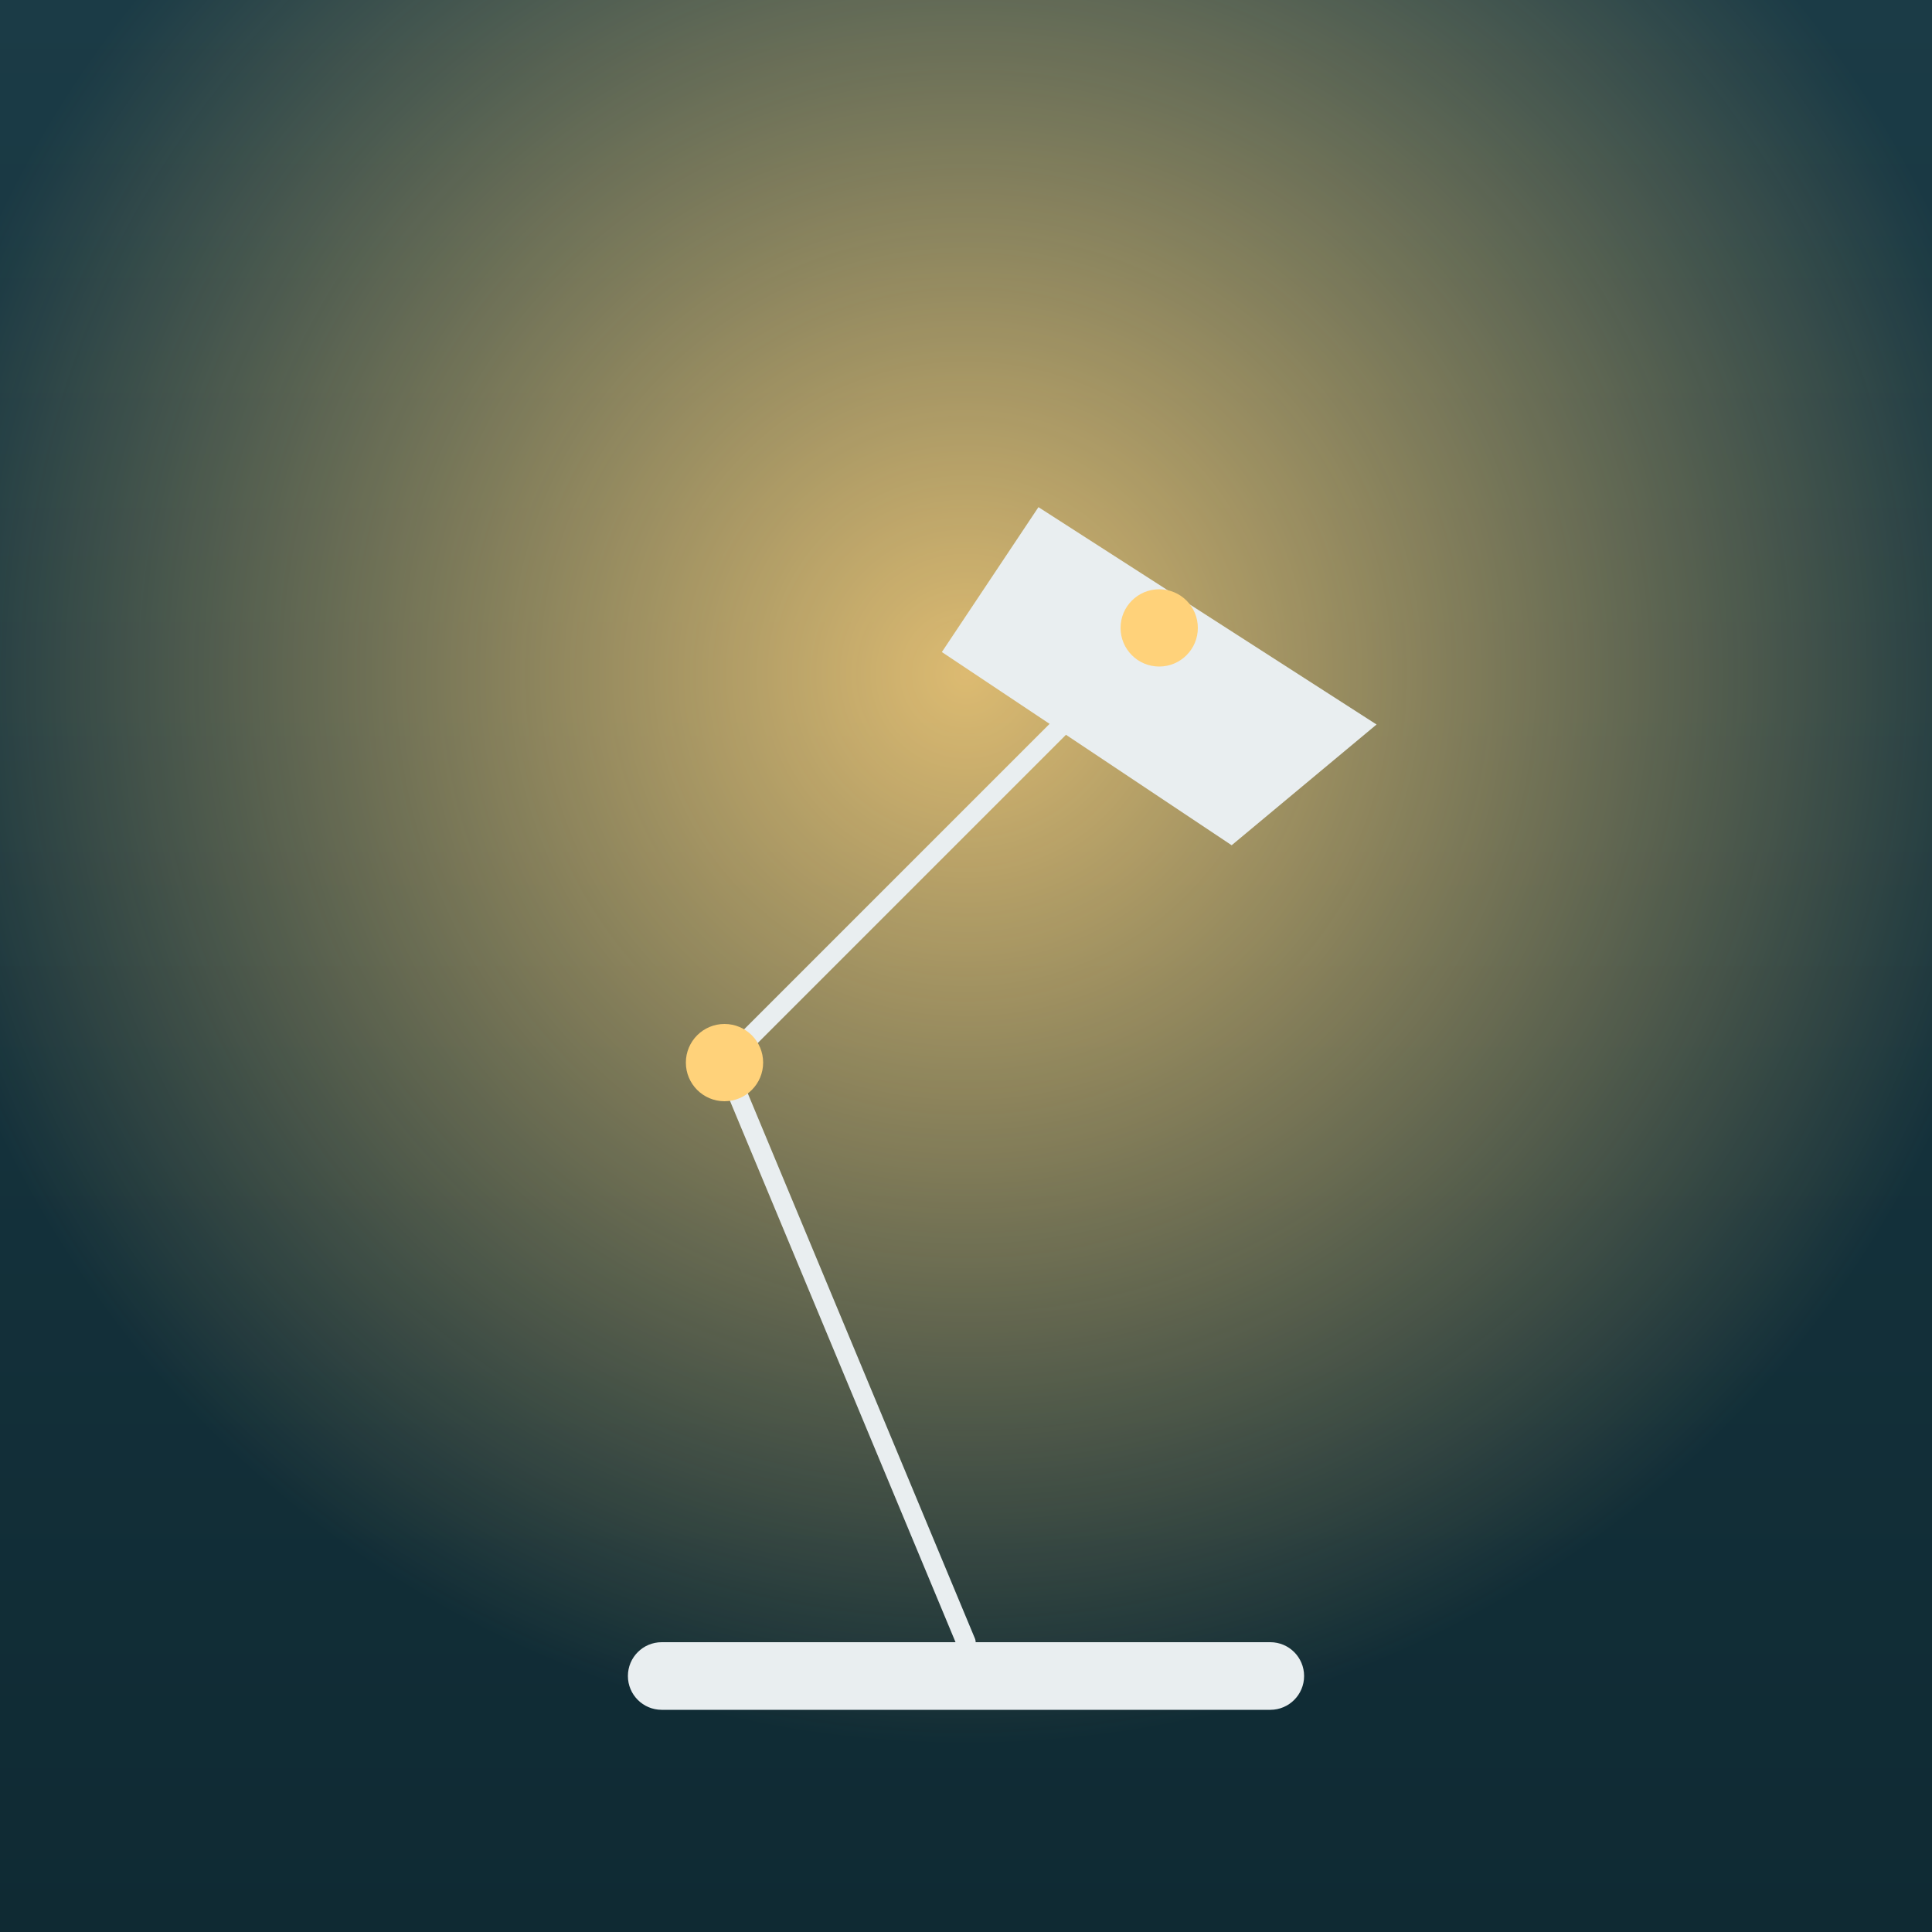
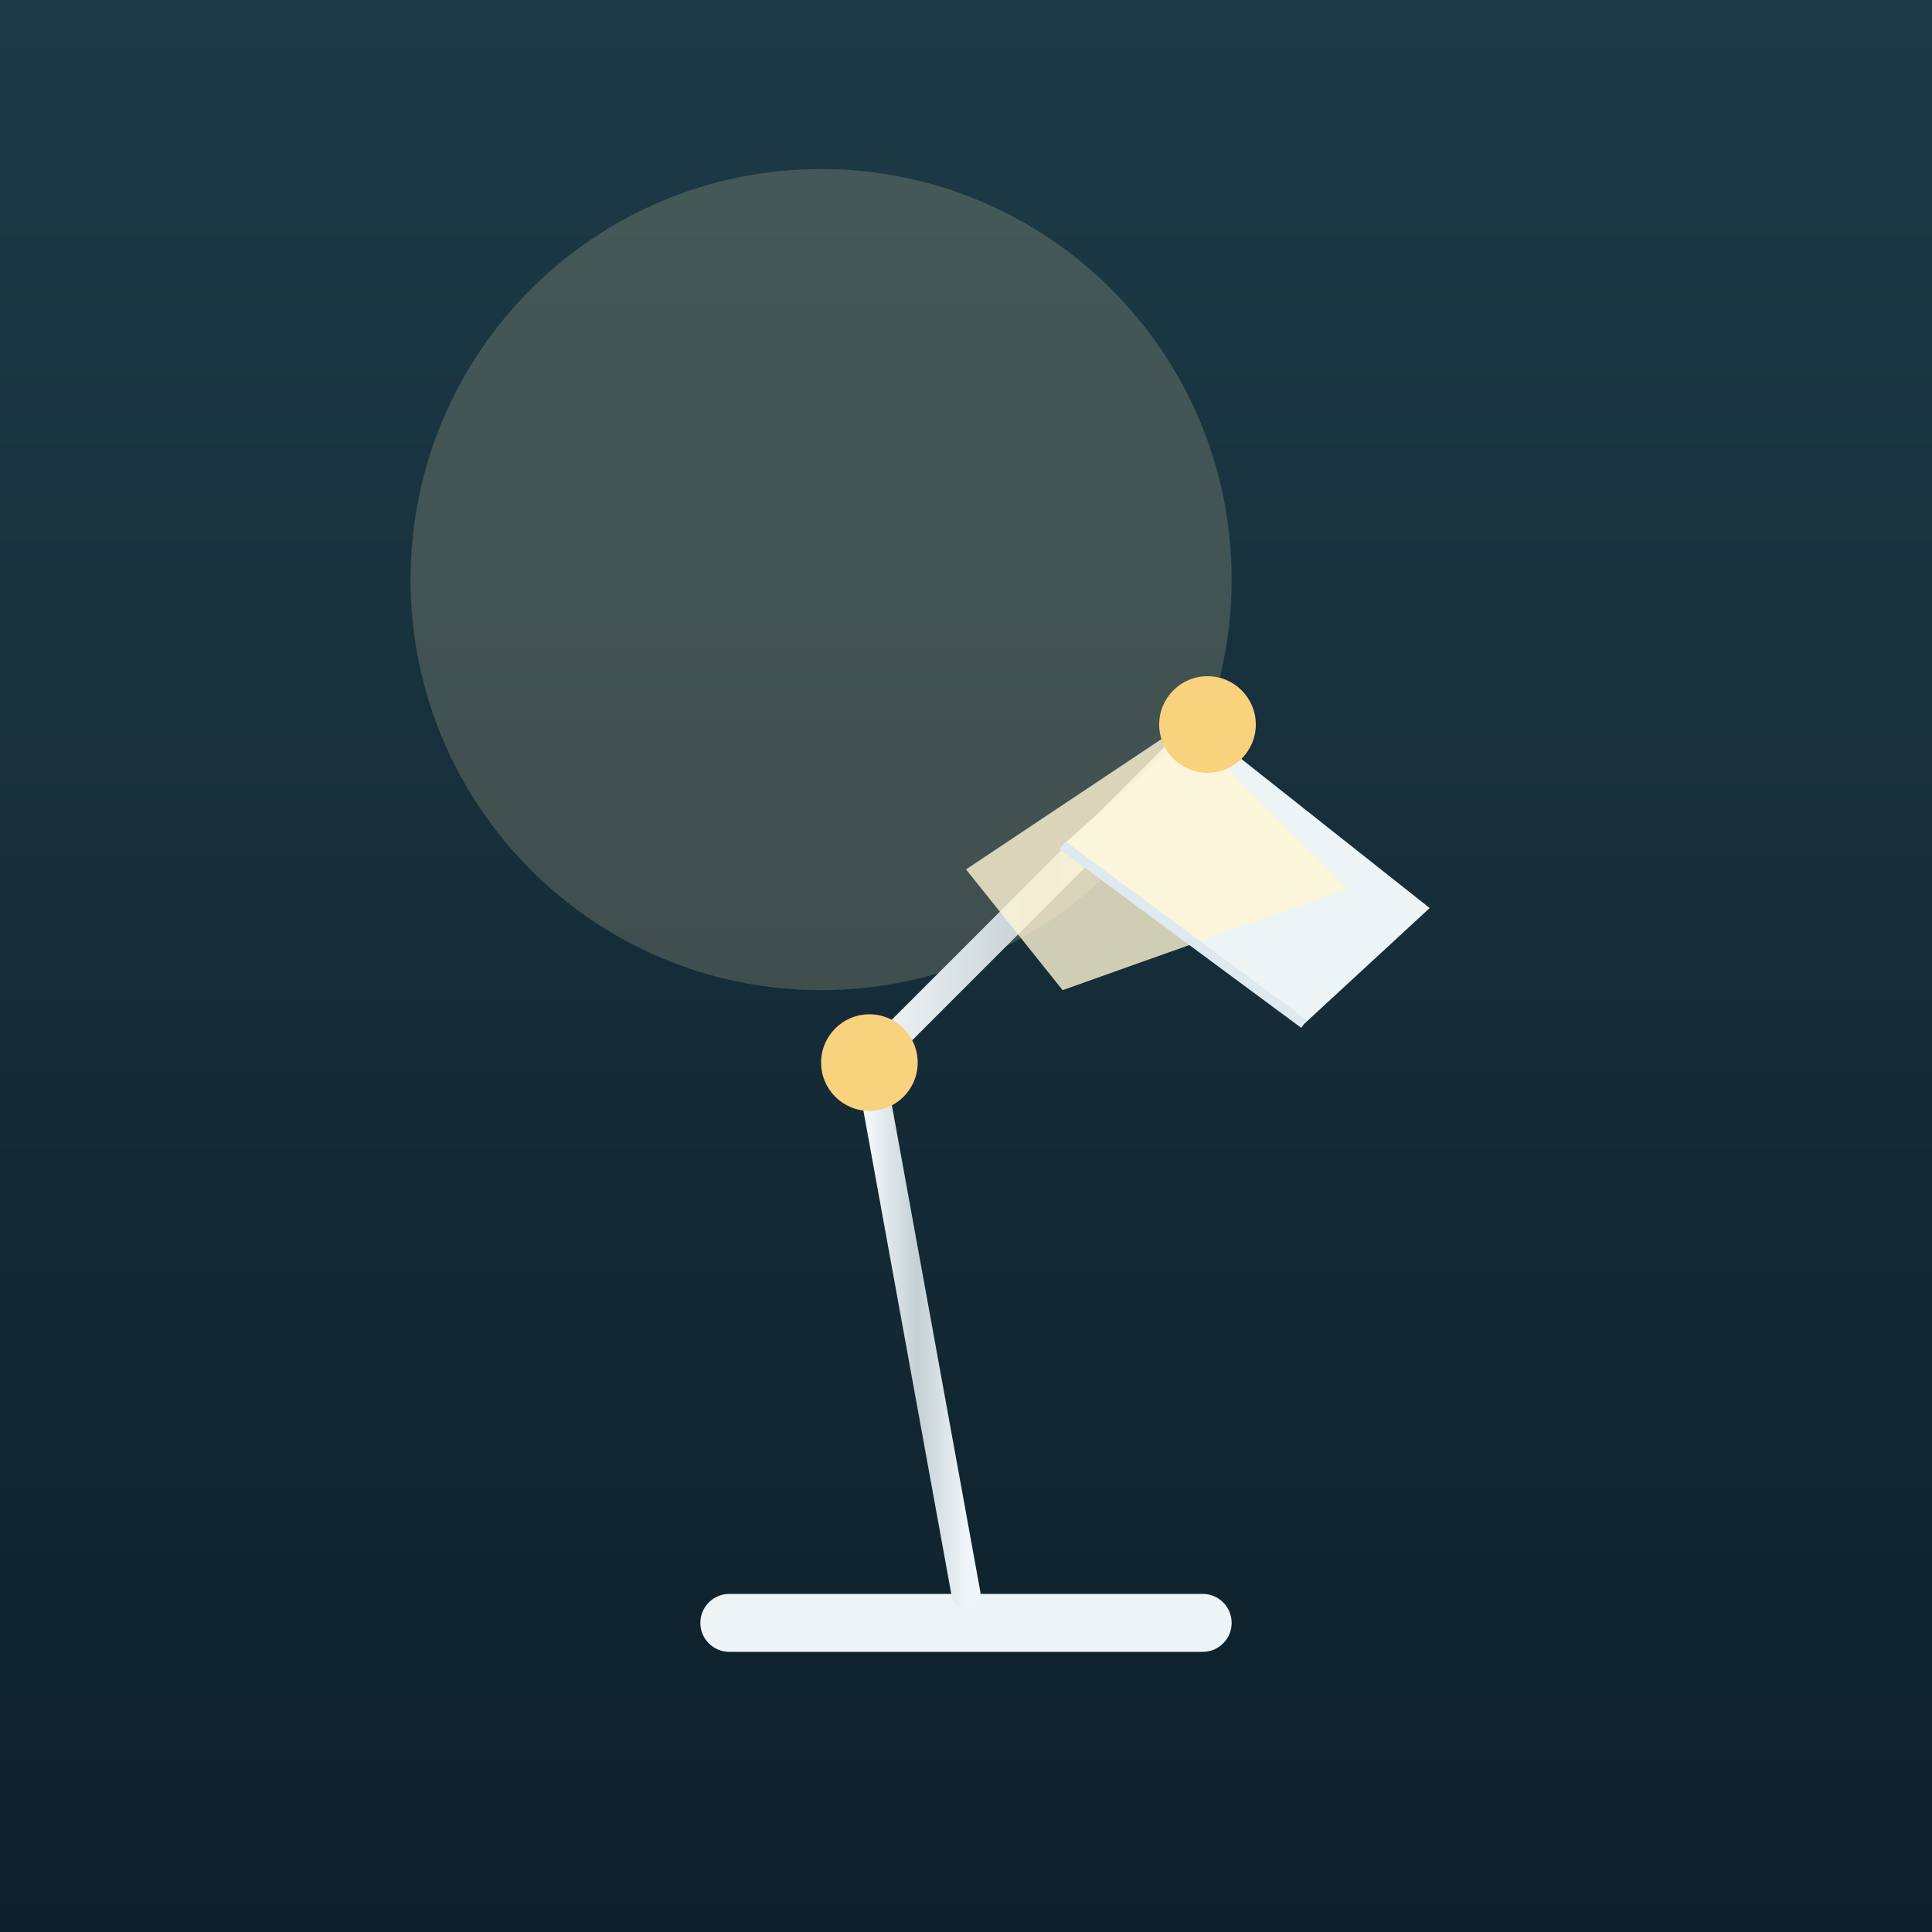
<svg xmlns="http://www.w3.org/2000/svg" viewBox="0 0 400 400">
  <defs>
-     <radialGradient id="g" cx="50%" cy="35%" r="55%">
-       <stop offset="0" stop-color="#ffd27a" stop-opacity=".85" />
-       <stop offset="1" stop-color="#ffd27a" stop-opacity="0" />
-     </radialGradient>
-     <linearGradient id="b" x1="0" y1="0" x2="0" y2="1">
-       <stop offset="0" stop-color="#1b3b46" />
-       <stop offset="1" stop-color="#0f2a33" />
+     <linearGradient id="bg" x1="0" y1="0" x2="0" y2="1">
+       <stop offset="0" stop-color="#1d3b47" />
+       <stop offset="1" stop-color="#0d1f2a" />
+     </linearGradient>
+     <linearGradient id="metal" x1="0" y1="0" x2="1" y2="0">
+       <stop offset="0" stop-color="#f2f6f8" />
+       <stop offset="0.5" stop-color="#c4d0d4" />
+       <stop offset="1" stop-color="#eff5f8" />
    </linearGradient>
  </defs>
-   <rect width="400" height="400" fill="url(#b)" />
-   <rect width="400" height="400" fill="url(#g)" />
-   <rect x="130" y="340" width="140" height="14" rx="7" fill="#e9eef0" />
-   <path d="M200 340 L150 220 L240 130" stroke="#e9eef0" stroke-width="4" fill="none" stroke-linecap="round" />
-   <path d="M215 105 L285 150 L255 175 L195 135 Z" fill="#e9eef0" />
-   <circle cx="150" cy="220" r="8" fill="#ffd27a" />
-   <circle cx="240" cy="130" r="8" fill="#ffd27a" />
+   <rect width="400" height="400" fill="url(#bg)" />
+   <circle cx="170" cy="120" r="85" fill="#ffe7b4" opacity="0.18" />
+   <rect x="145" y="330" width="110" height="12" rx="6" fill="#edf4f6" />
+   <line x1="200" y1="330" x2="180" y2="220" stroke="url(#metal)" stroke-width="6" stroke-linecap="round" />
+   <line x1="180" y1="220" x2="250" y2="150" stroke="url(#metal)" stroke-width="6" stroke-linecap="round" />
+   <path d="M248 150 L296 188 L270 212 L220 175 Z" fill="#edf4f6" />
+   <path d="M245 150 L200 180 L220 205 L279 184 Z" fill="#fff5d4" opacity="0.8" />
+   <circle cx="180" cy="220" r="10" fill="#f8d27d" />
+   <circle cx="250" cy="150" r="10" fill="#f8d27d" />
+   <path d="M220 175 L270 212" stroke="#dfeaf0" stroke-width="2" />
</svg>
